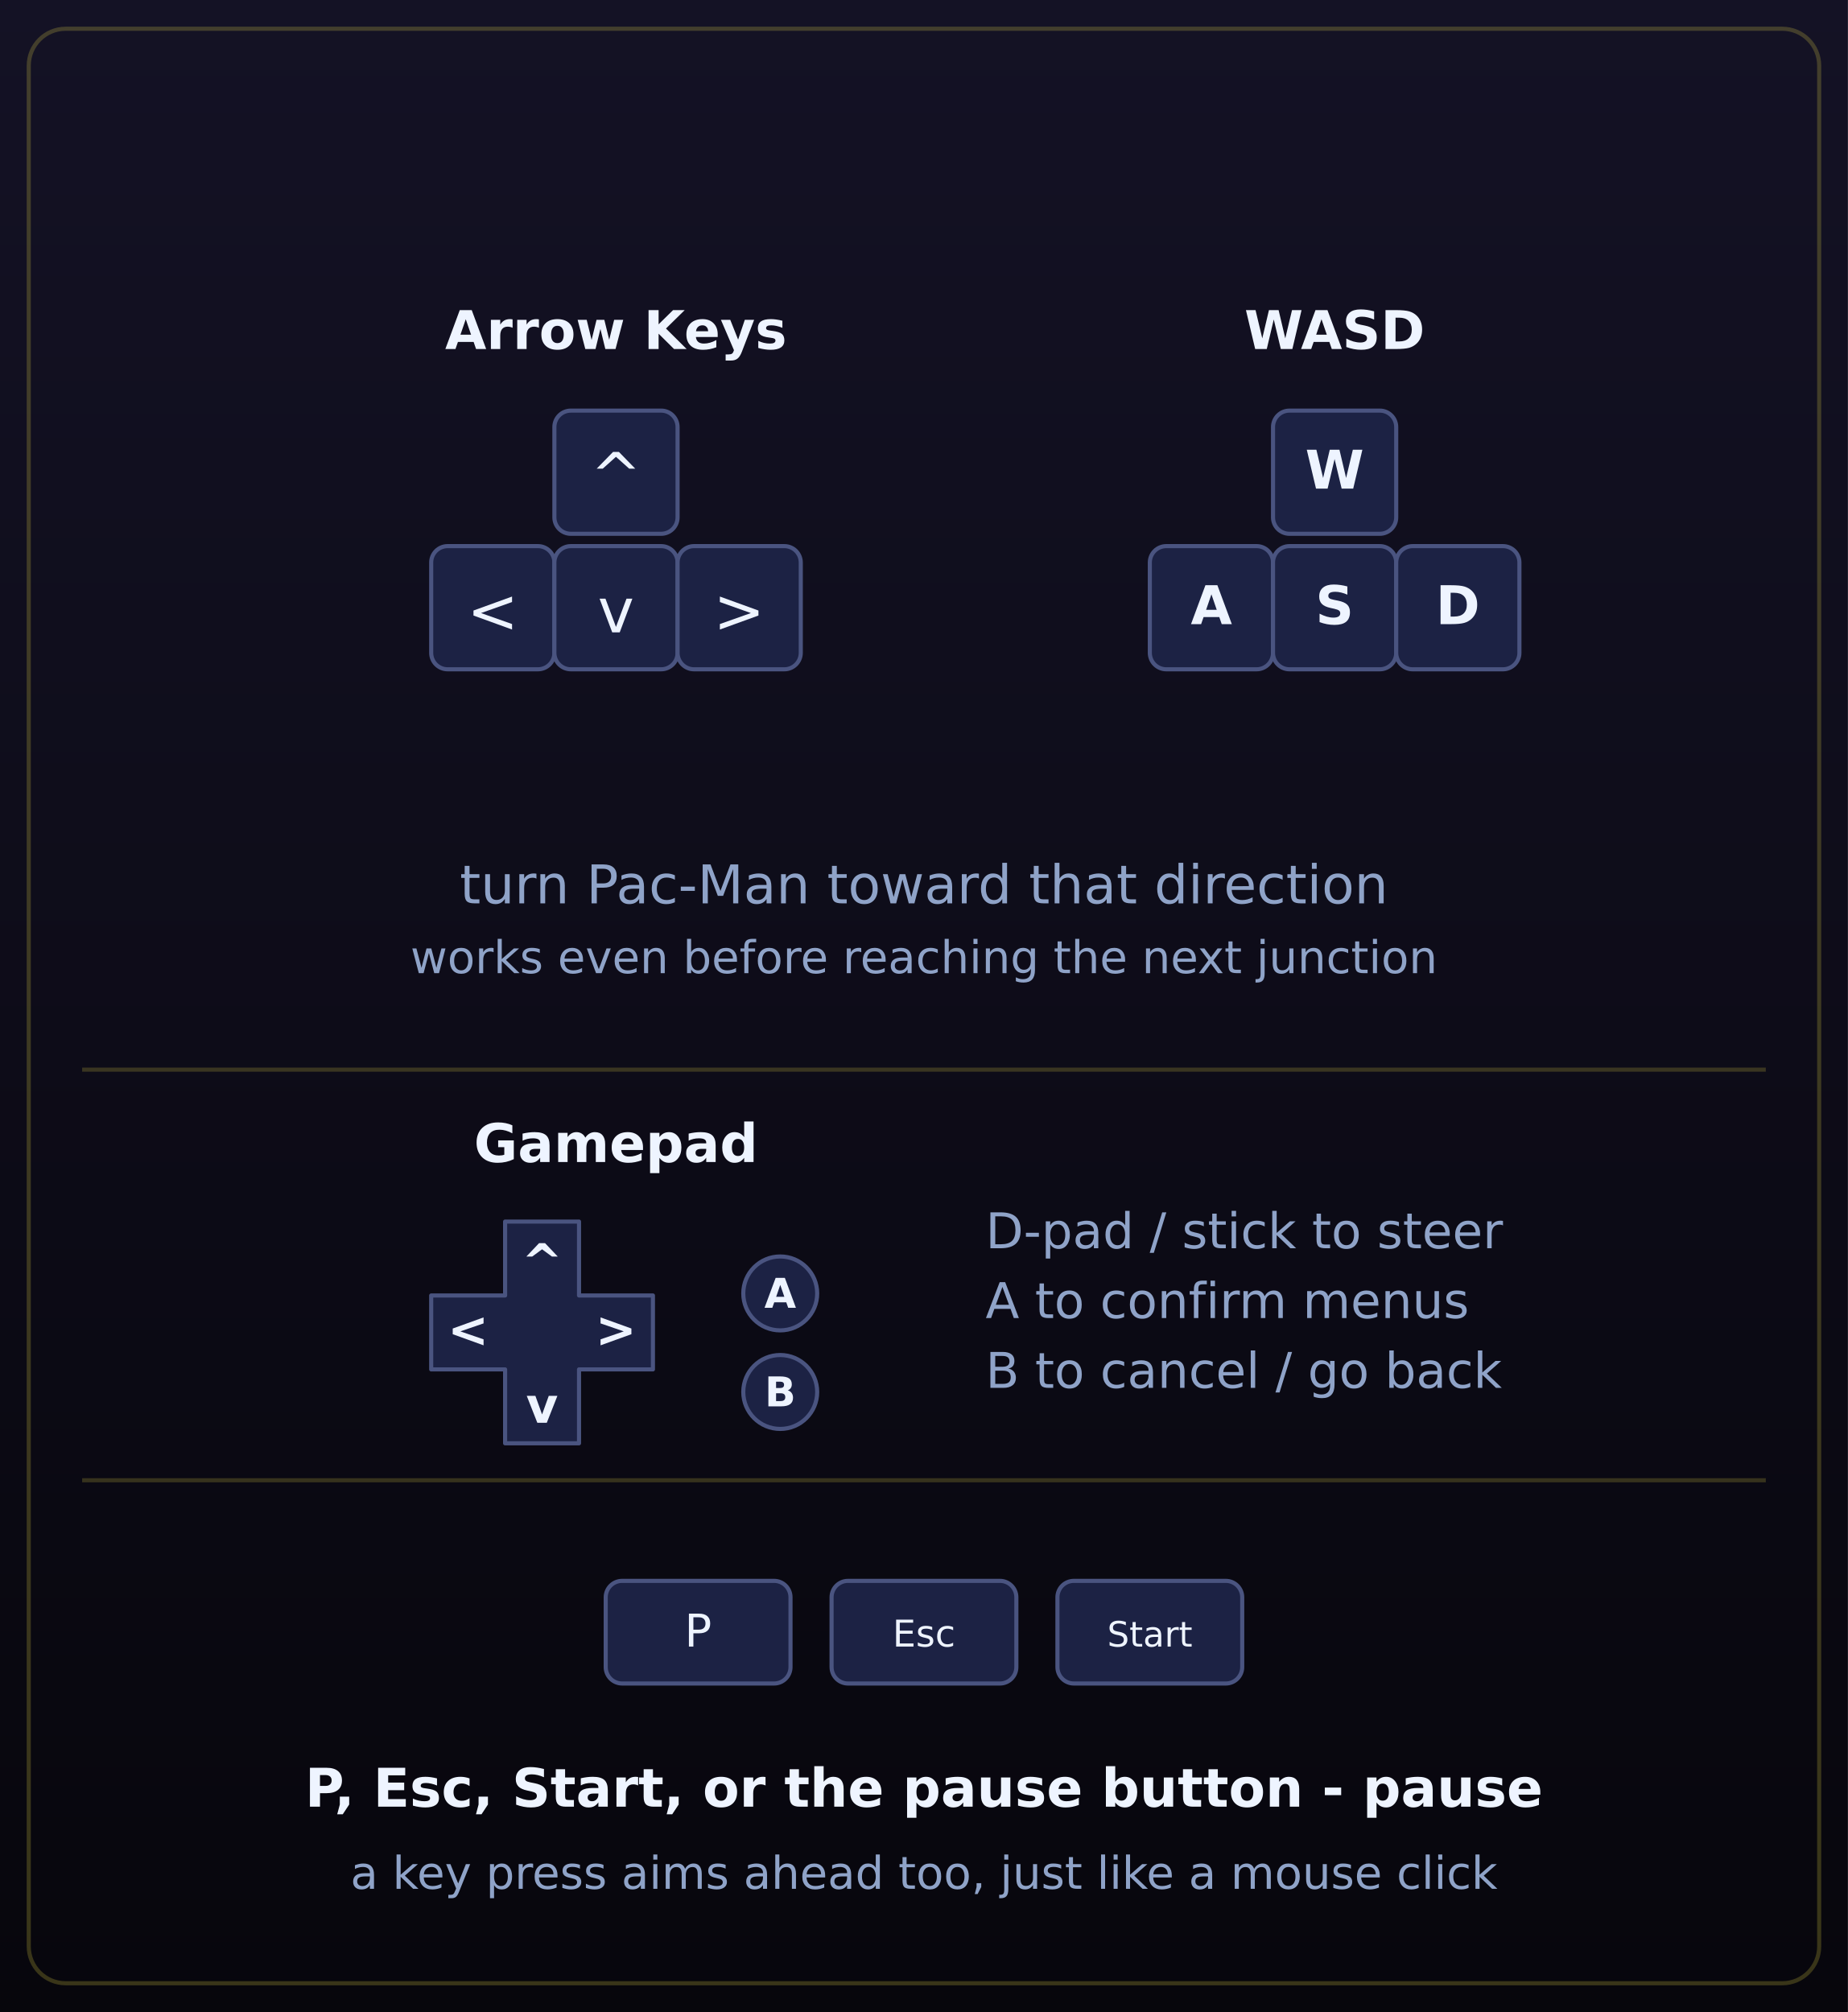
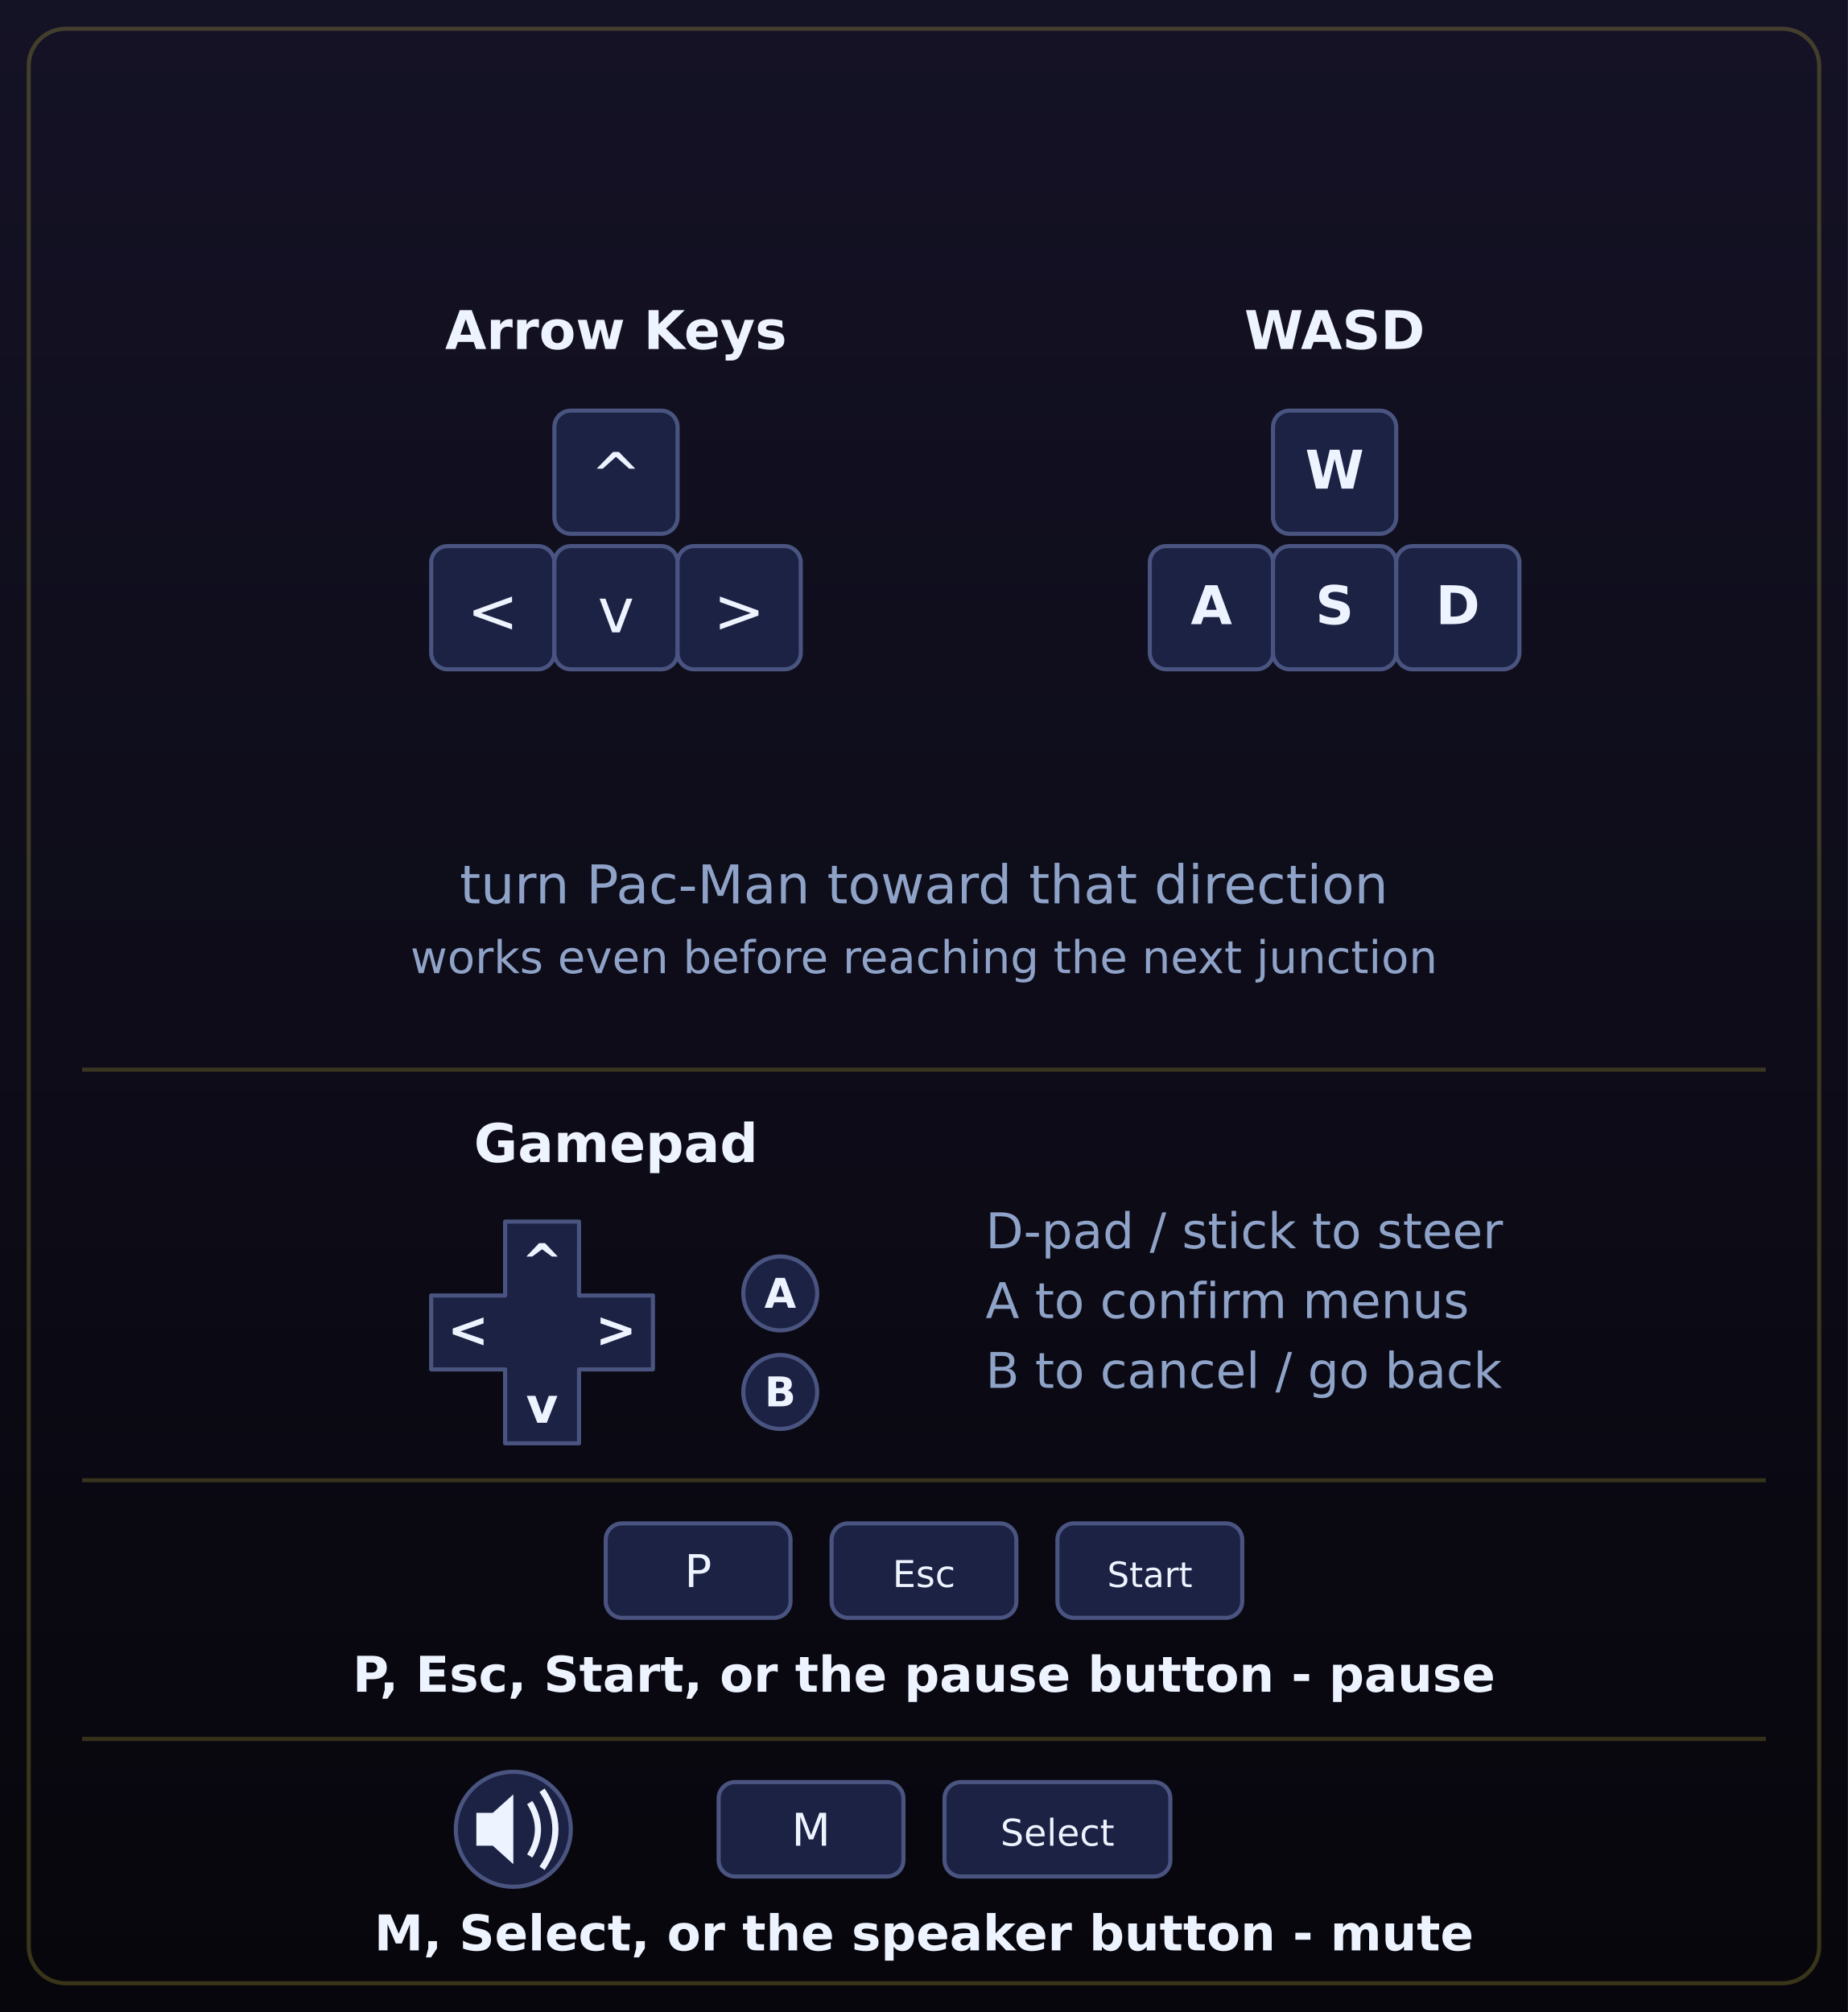
<svg xmlns="http://www.w3.org/2000/svg" width="900" height="980" viewBox="0 0 900 980" font-family="DejaVu Sans, 'Liberation Sans', sans-serif">
  <defs>
    <linearGradient id="bg" x1="0" y1="0" x2="0" y2="1">
      <stop offset="0" stop-color="#141225" />
      <stop offset="1" stop-color="#07060c" />
    </linearGradient>
  </defs>
  <rect width="900" height="980" fill="url(#bg)" />
  <rect x="14" y="14" width="872" height="952" rx="18" fill="none" stroke="#fff24d" stroke-opacity="0.20" stroke-width="2" />
  <g transform="translate(210 200)">
    <text x="90" y="-30" text-anchor="middle" font-size="26" fill="#eef4ff" font-weight="700">Arrow Keys</text>
    <g fill="#1c2244" stroke="#4a5480" stroke-width="2">
      <rect x="60" y="0" width="60" height="60" rx="8" />
      <rect x="0" y="66" width="60" height="60" rx="8" />
      <rect x="60" y="66" width="60" height="60" rx="8" />
      <rect x="120" y="66" width="60" height="60" rx="8" />
    </g>
    <g fill="#eef4ff" font-size="30" text-anchor="middle">
      <text x="90" y="42">^</text>
      <text x="30" y="108">&lt;</text>
      <text x="90" y="108">v</text>
      <text x="150" y="108">&gt;</text>
    </g>
  </g>
  <g transform="translate(560 200)">
    <text x="90" y="-30" text-anchor="middle" font-size="26" fill="#eef4ff" font-weight="700">WASD</text>
    <g fill="#1c2244" stroke="#4a5480" stroke-width="2">
      <rect x="60" y="0" width="60" height="60" rx="8" />
      <rect x="0" y="66" width="60" height="60" rx="8" />
      <rect x="60" y="66" width="60" height="60" rx="8" />
      <rect x="120" y="66" width="60" height="60" rx="8" />
    </g>
    <g fill="#eef4ff" font-size="26" font-weight="700" text-anchor="middle">
      <text x="90" y="38">W</text>
      <text x="30" y="104">A</text>
      <text x="90" y="104">S</text>
      <text x="150" y="104">D</text>
    </g>
  </g>
  <text x="450" y="440" text-anchor="middle" font-size="26" fill="#8fa3c8">turn Pac-Man toward that direction</text>
  <text x="450" y="474" text-anchor="middle" font-size="22" fill="#8fa3c8">works even before reaching the next junction</text>
  <rect x="40" y="520" width="820" height="2" fill="#fff24d" fill-opacity="0.18" />
  <g transform="translate(210 580)">
    <text x="90" y="-14" text-anchor="middle" font-size="26" fill="#eef4ff" font-weight="700">Gamepad</text>
    <g transform="translate(0 15)">
      <path d="M36 0 H72 V36 H108 V72 H72 V108 H36 V72 H0 V36 H36 Z" fill="#1c2244" stroke="#4a5480" stroke-width="2" stroke-linejoin="round" />
      <g fill="#eef4ff" font-size="24" font-weight="700" text-anchor="middle">
        <text x="54" y="28">^</text>
        <text x="54" y="98">v</text>
        <text x="18" y="61">&lt;</text>
        <text x="90" y="61">&gt;</text>
      </g>
    </g>
    <g transform="translate(150 30)">
      <circle cx="20" cy="20" r="18" fill="#1c2244" stroke="#4a5480" stroke-width="2" />
      <text x="20" y="27" text-anchor="middle" font-size="20" fill="#eef4ff" font-weight="700">A</text>
    </g>
    <g transform="translate(150 78)">
      <circle cx="20" cy="20" r="18" fill="#1c2244" stroke="#4a5480" stroke-width="2" />
      <text x="20" y="27" text-anchor="middle" font-size="20" fill="#eef4ff" font-weight="700">B</text>
    </g>
  </g>
  <text x="480" y="608" font-size="24" fill="#8fa3c8">D-pad / stick to steer</text>
  <text x="480" y="642" font-size="24" fill="#8fa3c8">A to confirm menus</text>
  <text x="480" y="676" font-size="24" fill="#8fa3c8">B to cancel / go back</text>
  <rect x="40" y="720" width="820" height="2" fill="#fff24d" fill-opacity="0.18" />
  <g fill="#1c2244" stroke="#4a5480" stroke-width="2">
-     <rect x="295" y="770" width="90" height="50" rx="8" />
-     <rect x="405" y="770" width="90" height="50" rx="8" />
-     <rect x="515" y="770" width="90" height="50" rx="8" />
+     <rect x="295" y="742" width="90" height="46" rx="8" />
+     <rect x="405" y="742" width="90" height="46" rx="8" />
+     <rect x="515" y="742" width="90" height="46" rx="8" />
  </g>
-   <text x="340" y="802" text-anchor="middle" font-size="22" fill="#eef4ff">P</text>
-   <text x="450" y="802" text-anchor="middle" font-size="18" fill="#eef4ff">Esc</text>
-   <text x="560" y="802" text-anchor="middle" font-size="17" fill="#eef4ff">Start</text>
-   <text x="450" y="880" text-anchor="middle" font-size="26" font-weight="700" fill="#eef4ff">P, Esc, Start, or the pause button - pause</text>
-   <text x="450" y="920" text-anchor="middle" font-size="22" fill="#8fa3c8">a key press aims ahead too, just like a mouse click</text>
+   <text x="340" y="773" text-anchor="middle" font-size="22" fill="#eef4ff">P</text>
+   <text x="450" y="773" text-anchor="middle" font-size="18" fill="#eef4ff">Esc</text>
+   <text x="560" y="773" text-anchor="middle" font-size="17" fill="#eef4ff">Start</text>
+   <text x="450" y="824" text-anchor="middle" font-size="24" font-weight="700" fill="#eef4ff">P, Esc, Start, or the pause button - pause</text>
+   <rect x="40" y="846" width="820" height="2" fill="#fff24d" fill-opacity="0.18" />
+   <g fill="#1c2244" stroke="#4a5480" stroke-width="2">
+     <rect x="350" y="868" width="90" height="46" rx="8" />
+     <rect x="460" y="868" width="110" height="46" rx="8" />
+     <circle cx="250" cy="891" r="28" />
+   </g>
+   <path d="M232 883 h8 l10 -9 v34 l-10 -9 h-8 z" fill="#eef4ff" />
+   <path d="M258 878 q8 13 0 26 M264 872 q13 19 0 38" fill="none" stroke="#eef4ff" stroke-width="3" />
+   <text x="395" y="899" text-anchor="middle" font-size="22" fill="#eef4ff">M</text>
+   <text x="515" y="899" text-anchor="middle" font-size="18" fill="#eef4ff">Select</text>
+   <text x="450" y="950" text-anchor="middle" font-size="24" font-weight="700" fill="#eef4ff">M, Select, or the speaker button - mute</text>
</svg>
